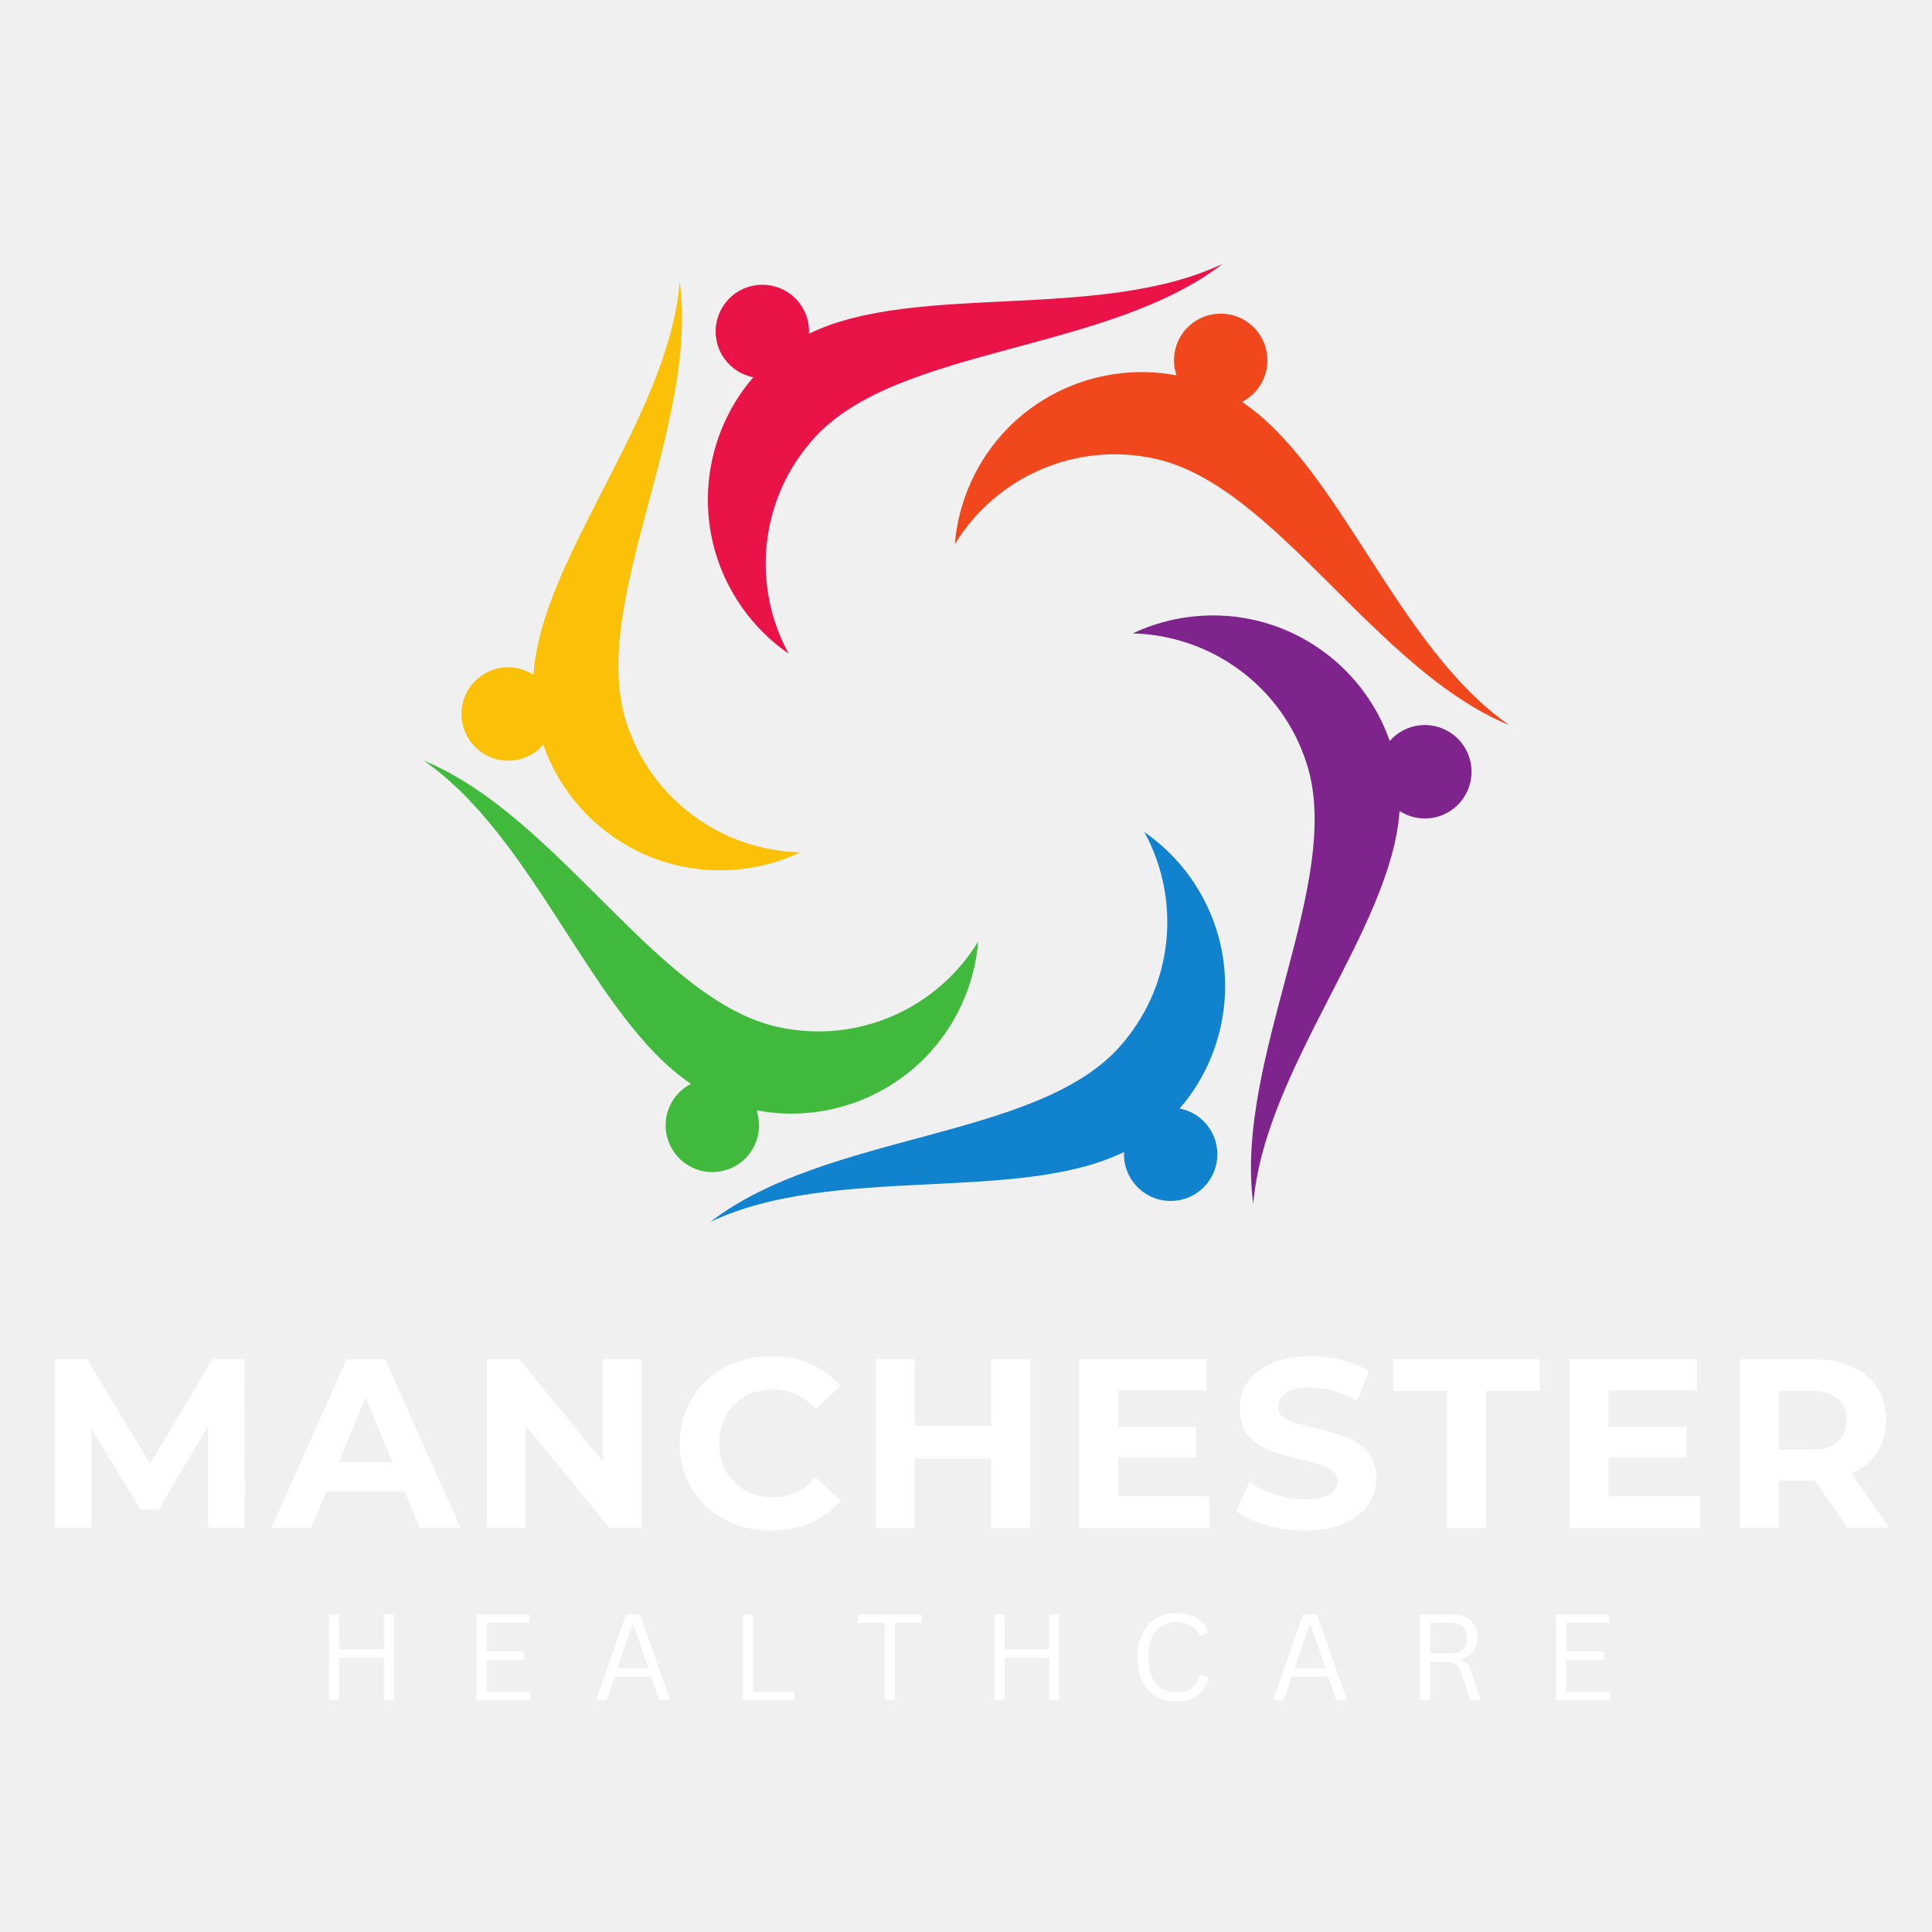
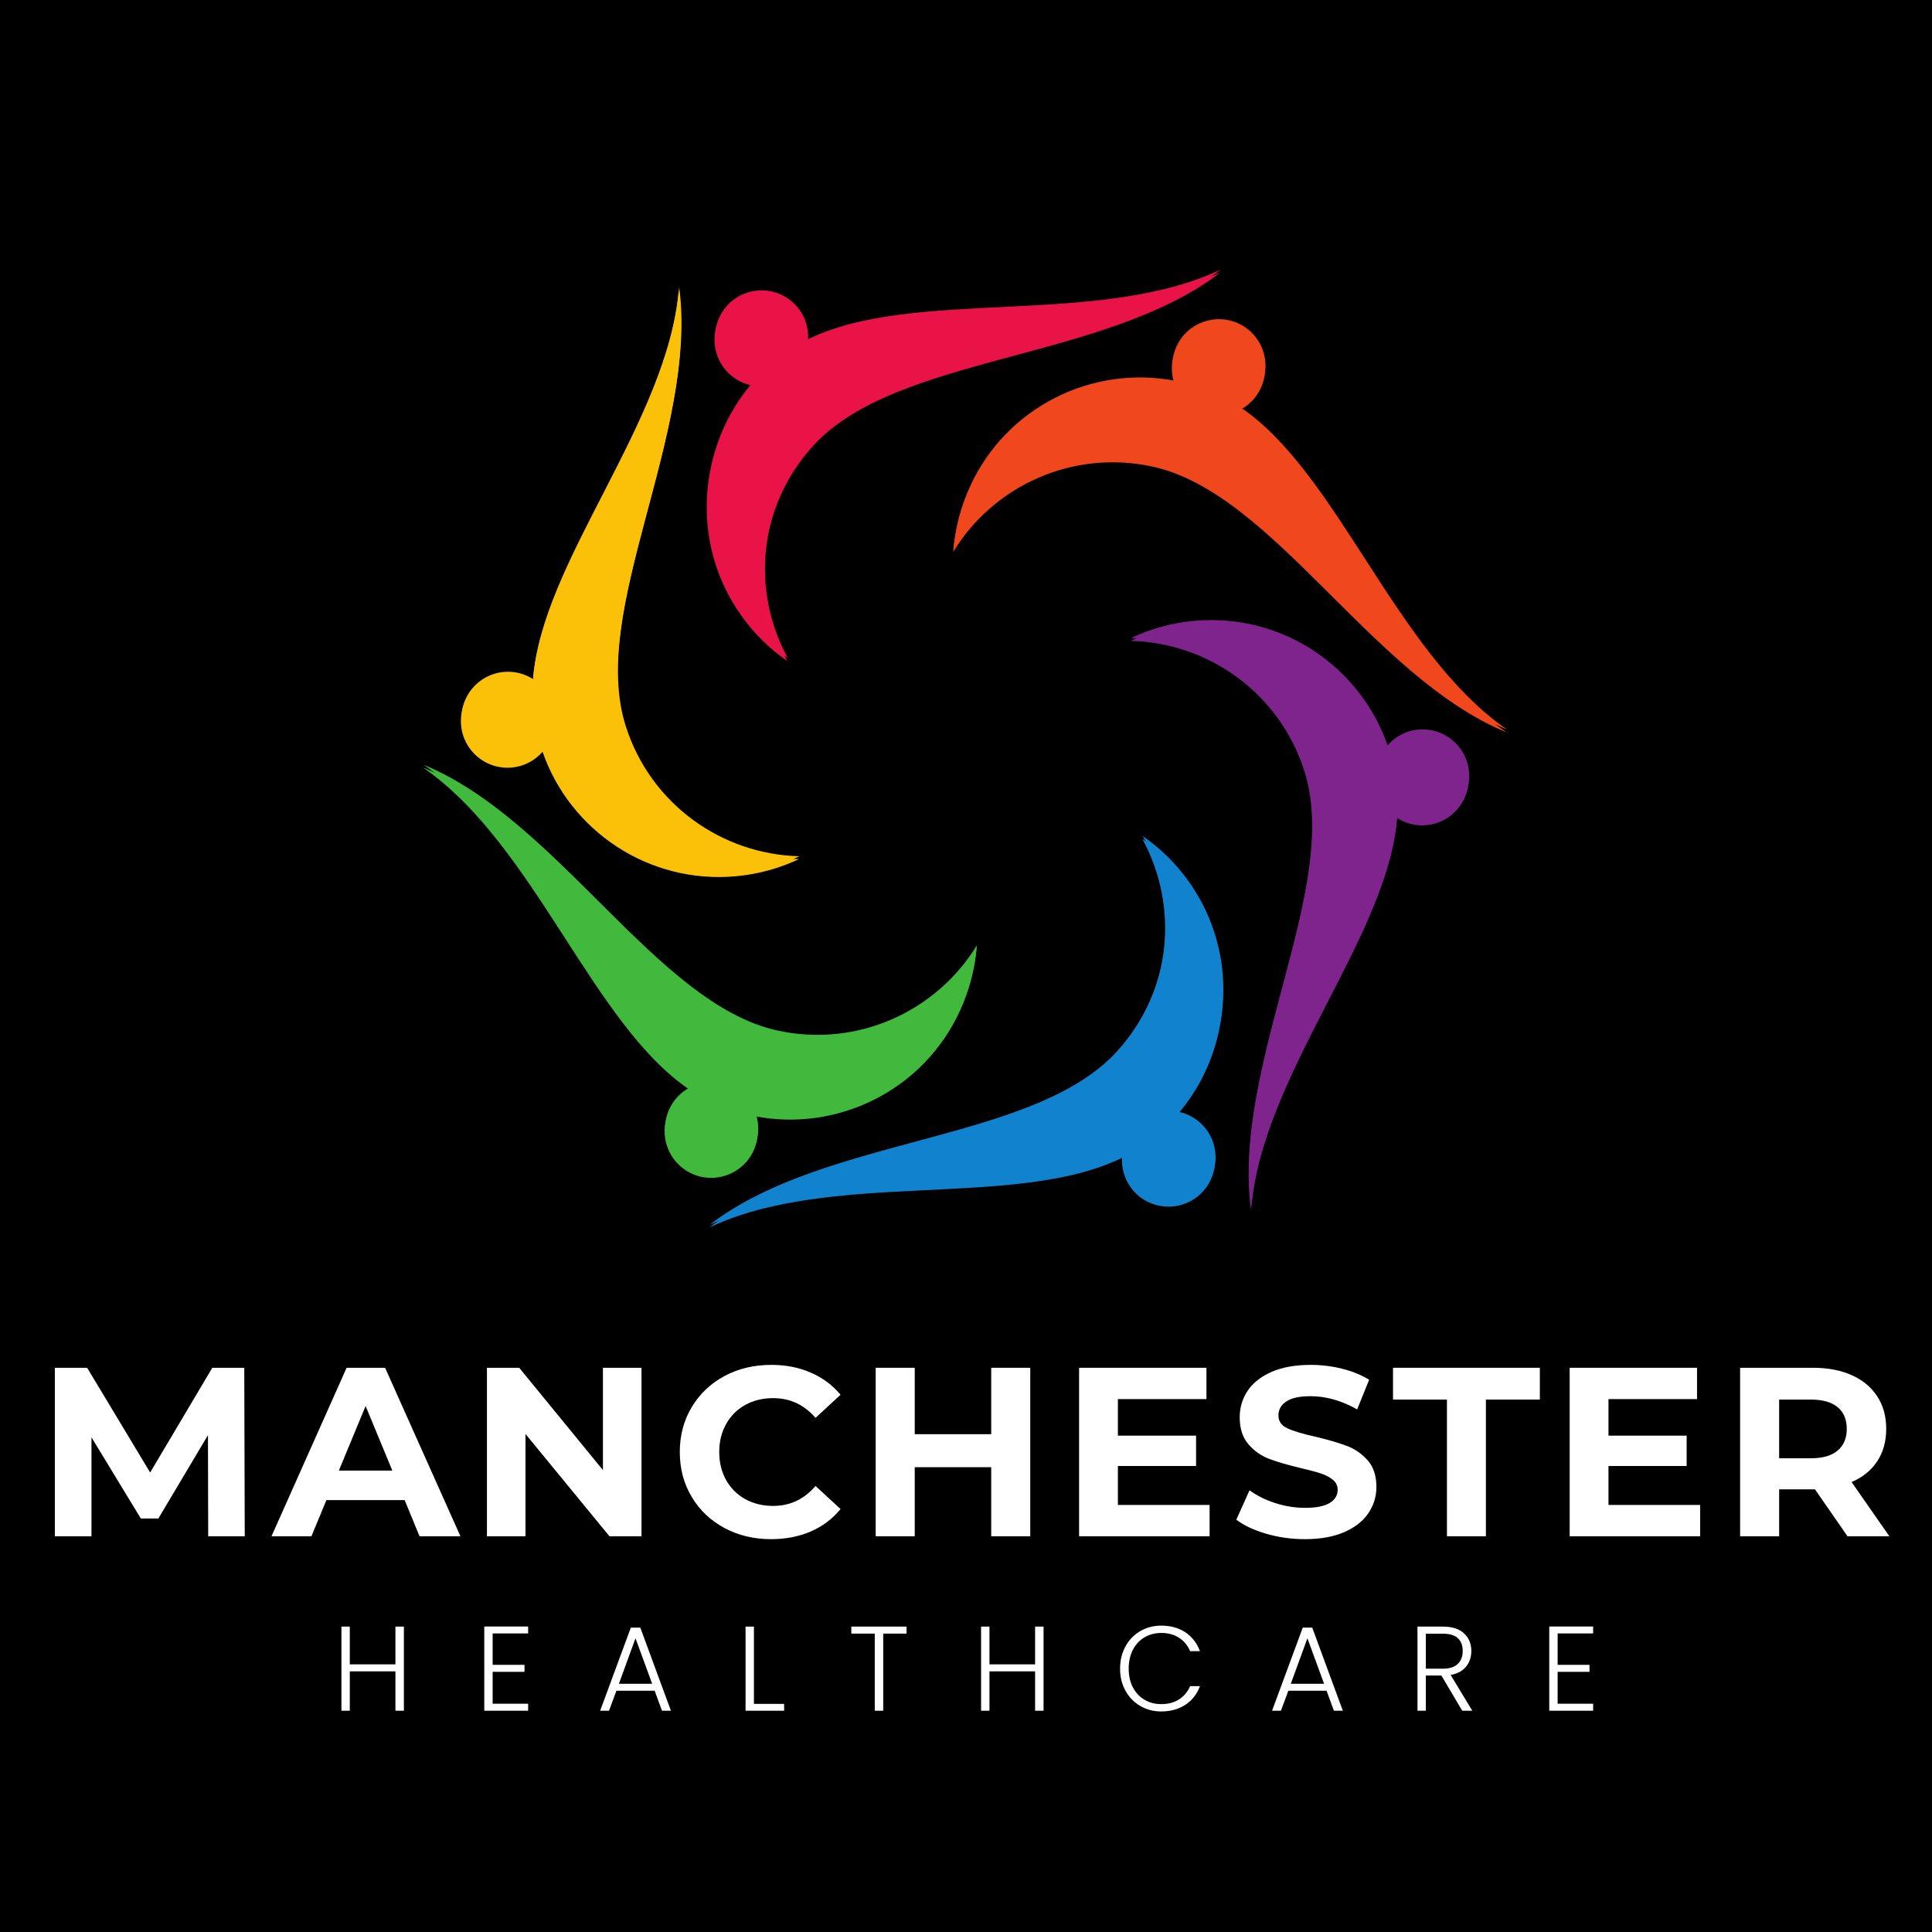
<svg xmlns="http://www.w3.org/2000/svg" width="500" zoomAndPan="magnify" viewBox="0 0 375 375" height="500" preserveAspectRatio="xMidYMid meet" version="1.0">
  <defs>
    <g />
-     <clipPath id="d96ebac134">
-       <path d="M 137 161 L 238 161 L 238 237.188 L 137 237.188 Z M 137 161 " clip-rule="nonzero" />
-     </clipPath>
-     <clipPath id="f278f34a88">
-       <path d="M 82.223 147 L 190 147 L 190 228 L 82.223 228 Z M 82.223 147 " clip-rule="nonzero" />
-     </clipPath>
-     <clipPath id="a3c5c12fc7">
-       <path d="M 137 51.188 L 238 51.188 L 238 127 L 137 127 Z M 137 51.188 " clip-rule="nonzero" />
-     </clipPath>
-     <clipPath id="b19d189032">
-       <path d="M 185 60 L 292.973 60 L 292.973 141 L 185 141 Z M 185 60 " clip-rule="nonzero" />
+     <clipPath id="a805fe32e5">
+       <path d="M 137 162 L 238 162 L 238 238.285 L 137 238.285 Z M 137 162 " clip-rule="nonzero" />
+     </clipPath>
+     <clipPath id="c7fe9d5e21">
+       <path d="M 82.129 148 L 190 148 L 190 229 L 82.129 229 Z M 82.129 148 " clip-rule="nonzero" />
+     </clipPath>
+     <clipPath id="c8f4056b04">
+       <path d="M 137 52.859 L 237 52.859 L 237 129 L 137 129 Z M 137 52.859 " clip-rule="nonzero" />
+     </clipPath>
+     <clipPath id="aeadd97a86">
+       <path d="M 185 62 L 292.41 62 L 292.41 143 L 185 143 Z M 185 62 " clip-rule="nonzero" />
+     </clipPath>
+     <clipPath id="c0ddc89643">
+       <path d="M 137 162 L 238 162 L 238 237.73 L 137 237.73 Z M 137 162 " clip-rule="nonzero" />
+     </clipPath>
+     <clipPath id="04e86de314">
+       <path d="M 82.223 148 L 190 148 L 190 229 L 82.223 229 Z M 82.223 148 " clip-rule="nonzero" />
+     </clipPath>
+     <clipPath id="2145e8c4d4">
+       <path d="M 137 52.301 L 237 52.301 L 237 128 L 137 128 Z M 137 52.301 " clip-rule="nonzero" />
+     </clipPath>
+     <clipPath id="1b1d268685">
+       <path d="M 185 61 L 292.504 61 L 292.504 142 L 185 142 Z M 185 61 " clip-rule="nonzero" />
    </clipPath>
  </defs>
-   <path fill="#7f248d" d="M 232.094 119.605 C 227.723 120.008 223.605 121.168 219.855 122.945 C 234.961 123.297 248.848 133.105 253.66 148.316 C 260.898 171.191 239.504 205.629 243.258 233.73 C 245.398 207.387 270.086 180.32 271.652 157.41 C 273.301 158.473 275.289 159.016 277.391 158.824 C 282.379 158.363 286.047 153.949 285.586 148.965 C 285.125 143.977 280.715 140.309 275.727 140.766 C 273.316 140.988 271.223 142.141 269.746 143.828 C 264.383 128.422 249.07 118.043 232.094 119.605 " fill-opacity="1" fill-rule="nonzero" />
-   <g clip-path="url(#d96ebac134)">
-     <path fill="#1082ce" d="M 231.133 170.434 C 228.598 166.848 225.535 163.863 222.121 161.504 C 229.371 174.758 227.82 191.695 217.055 203.465 C 200.863 221.176 160.344 219.859 137.887 237.164 C 161.77 225.848 197.555 233.695 218.176 223.598 C 218.078 225.555 218.602 227.551 219.82 229.273 C 222.711 233.359 228.367 234.332 232.457 231.441 C 236.547 228.551 237.516 222.891 234.625 218.805 C 233.227 216.828 231.184 215.59 228.98 215.152 C 239.645 202.805 240.973 184.355 231.133 170.434 " fill-opacity="1" fill-rule="nonzero" />
-   </g>
-   <g clip-path="url(#f278f34a88)">
-     <path fill="#40b93c" d="M 186.637 195.016 C 188.477 191.027 189.531 186.883 189.867 182.746 C 182.012 195.652 166.57 202.777 150.992 199.34 C 127.562 194.172 108.441 158.418 82.227 147.621 C 103.969 162.648 115.066 197.562 134.117 210.375 C 132.379 211.27 130.91 212.723 130.027 214.637 C 127.934 219.184 129.922 224.57 134.469 226.664 C 139.016 228.762 144.402 226.773 146.496 222.223 C 147.508 220.027 147.559 217.637 146.836 215.512 C 162.859 218.574 179.504 210.496 186.637 195.016 " fill-opacity="1" fill-rule="nonzero" />
-   </g>
-   <path fill="#fbc108" d="M 143.105 168.77 C 147.473 168.367 151.594 167.207 155.34 165.43 C 140.238 165.078 126.348 155.27 121.535 140.059 C 114.297 117.184 135.695 82.746 131.941 54.645 C 129.797 80.988 105.109 108.055 103.543 130.965 C 101.898 129.902 99.906 129.359 97.809 129.551 C 92.82 130.012 89.148 134.422 89.613 139.41 C 90.07 144.398 94.484 148.066 99.469 147.609 C 101.879 147.387 103.977 146.234 105.453 144.547 C 110.812 159.953 126.129 170.332 143.105 168.77 " fill-opacity="1" fill-rule="nonzero" />
-   <g clip-path="url(#a3c5c12fc7)">
-     <path fill="#e91348" d="M 144.062 117.941 C 146.598 121.527 149.66 124.512 153.074 126.871 C 145.824 113.613 147.375 96.68 158.141 84.91 C 174.332 67.199 214.852 68.516 237.309 51.211 C 213.426 62.527 177.645 54.68 157.02 64.777 C 157.117 62.82 156.594 60.824 155.379 59.102 C 152.488 55.012 146.832 54.043 142.742 56.934 C 138.652 59.824 137.68 65.484 140.574 69.57 C 141.969 71.547 144.016 72.785 146.215 73.223 C 135.555 85.566 134.223 104.02 144.062 117.941 " fill-opacity="1" fill-rule="nonzero" />
-   </g>
-   <g clip-path="url(#b19d189032)">
-     <path fill="#f1471d" d="M 188.559 93.359 C 186.723 97.348 185.668 101.492 185.332 105.629 C 193.188 92.723 208.625 85.598 224.203 89.035 C 247.633 94.203 266.758 129.957 292.969 140.754 C 271.227 125.727 260.133 90.812 241.078 78 C 242.82 77.105 244.289 75.652 245.168 73.738 C 247.266 69.191 245.277 63.805 240.73 61.711 C 236.184 59.613 230.797 61.602 228.699 66.152 C 227.688 68.348 227.637 70.738 228.363 72.863 C 212.336 69.801 195.691 77.875 188.559 93.359 " fill-opacity="1" fill-rule="nonzero" />
-   </g>
-   <g fill="#ffffff" fill-opacity="1">
-     <g transform="translate(6.768702, 296.515)">
+   <rect x="-37.5" width="450" fill="#ffffff" y="-37.5" height="450" fill-opacity="1" />
+   <rect x="-37.5" width="450" fill="#000000" y="-37.5" height="450" fill-opacity="1" />
+   <g fill="#ffffff" fill-opacity="1">
+     <g transform="translate(64.39382, 332.0496)">
+       <g>
+         <path d="M 14 -16.328 L 14 0 L 12.359 0 L 12.359 -7.641 L 3.5 -7.641 L 3.5 0 L 1.875 0 L 1.875 -16.328 L 3.5 -16.328 L 3.5 -9 L 12.359 -9 L 12.359 -16.328 Z M 14 -16.328 " />
+       </g>
+     </g>
+   </g>
+   <g fill="#ffffff" fill-opacity="1">
+     <g transform="translate(92.12185, 332.0496)">
+       <g>
+         <path d="M 3.5 -15 L 3.5 -8.906 L 9.688 -8.906 L 9.688 -7.547 L 3.5 -7.547 L 3.5 -1.359 L 10.391 -1.359 L 10.391 0 L 1.875 0 L 1.875 -16.344 L 10.391 -16.344 L 10.391 -15 Z M 3.5 -15 " />
+       </g>
+     </g>
+   </g>
+   <g fill="#ffffff" fill-opacity="1">
+     <g transform="translate(115.7393, 332.0496)">
+       <g>
+         <path d="M 11.328 -3.875 L 3.906 -3.875 L 2.469 0 L 0.75 0 L 6.703 -16.125 L 8.547 -16.125 L 14.484 0 L 12.75 0 Z M 10.844 -5.234 L 7.609 -14.062 L 4.391 -5.234 Z M 10.844 -5.234 " />
+       </g>
+     </g>
+   </g>
+   <g fill="#ffffff" fill-opacity="1">
+     <g transform="translate(142.8368, 332.0496)">
+       <g>
+         <path d="M 3.5 -1.328 L 9.359 -1.328 L 9.359 0 L 1.875 0 L 1.875 -16.328 L 3.5 -16.328 Z M 3.5 -1.328 " />
+       </g>
+     </g>
+   </g>
+   <g fill="#ffffff" fill-opacity="1">
+     <g transform="translate(164.5391, 332.0496)">
+       <g>
+         <path d="M 11.422 -16.328 L 11.422 -14.969 L 6.891 -14.969 L 6.891 0 L 5.25 0 L 5.25 -14.969 L 0.703 -14.969 L 0.703 -16.328 Z M 11.422 -16.328 " />
+       </g>
+     </g>
+   </g>
+   <g fill="#ffffff" fill-opacity="1">
+     <g transform="translate(188.5537, 332.0496)">
+       <g>
+         <path d="M 14 -16.328 L 14 0 L 12.359 0 L 12.359 -7.641 L 3.5 -7.641 L 3.5 0 L 1.875 0 L 1.875 -16.328 L 3.5 -16.328 L 3.5 -9 L 12.359 -9 L 12.359 -16.328 Z M 14 -16.328 " />
+       </g>
+     </g>
+   </g>
+   <g fill="#ffffff" fill-opacity="1">
+     <g transform="translate(216.2817, 332.0496)">
+       <g>
+         <path d="M 1.125 -8.172 C 1.125 -9.773 1.473 -11.211 2.172 -12.484 C 2.867 -13.754 3.828 -14.742 5.047 -15.453 C 6.266 -16.16 7.617 -16.516 9.109 -16.516 C 10.93 -16.516 12.492 -16.082 13.797 -15.219 C 15.098 -14.352 16.039 -13.133 16.625 -11.562 L 14.719 -11.562 C 14.25 -12.664 13.535 -13.531 12.578 -14.156 C 11.617 -14.781 10.461 -15.094 9.109 -15.094 C 7.91 -15.094 6.832 -14.812 5.875 -14.25 C 4.914 -13.688 4.16 -12.879 3.609 -11.828 C 3.066 -10.773 2.797 -9.555 2.797 -8.172 C 2.797 -6.785 3.066 -5.57 3.609 -4.531 C 4.16 -3.488 4.914 -2.688 5.875 -2.125 C 6.832 -1.562 7.91 -1.281 9.109 -1.281 C 10.461 -1.281 11.617 -1.586 12.578 -2.203 C 13.535 -2.816 14.25 -3.672 14.719 -4.766 L 16.625 -4.766 C 16.039 -3.203 15.094 -1.992 13.781 -1.141 C 12.469 -0.285 10.91 0.141 9.109 0.141 C 7.617 0.141 6.266 -0.211 5.047 -0.922 C 3.828 -1.629 2.867 -2.613 2.172 -3.875 C 1.473 -5.133 1.125 -6.566 1.125 -8.172 Z M 1.125 -8.172 " />
+       </g>
+     </g>
+   </g>
+   <g fill="#ffffff" fill-opacity="1">
+     <g transform="translate(246.1584, 332.0496)">
+       <g>
+         <path d="M 11.328 -3.875 L 3.906 -3.875 L 2.469 0 L 0.75 0 L 6.703 -16.125 L 8.547 -16.125 L 14.484 0 L 12.75 0 Z M 10.844 -5.234 L 7.609 -14.062 L 4.391 -5.234 Z M 10.844 -5.234 " />
+       </g>
+     </g>
+   </g>
+   <g fill="#ffffff" fill-opacity="1">
+     <g transform="translate(273.2559, 332.0496)">
+       <g>
+         <path d="M 10.562 0 L 6.516 -6.828 L 3.5 -6.828 L 3.5 0 L 1.875 0 L 1.875 -16.328 L 6.781 -16.328 C 8.594 -16.328 9.969 -15.891 10.906 -15.016 C 11.852 -14.148 12.328 -13.008 12.328 -11.594 C 12.328 -10.406 11.988 -9.395 11.312 -8.562 C 10.633 -7.727 9.633 -7.188 8.312 -6.938 L 12.516 0 Z M 3.5 -8.156 L 6.797 -8.156 C 8.078 -8.156 9.039 -8.461 9.688 -9.078 C 10.332 -9.703 10.656 -10.539 10.656 -11.594 C 10.656 -12.664 10.344 -13.492 9.719 -14.078 C 9.094 -14.66 8.113 -14.953 6.781 -14.953 L 3.5 -14.953 Z M 3.5 -8.156 " />
+       </g>
+     </g>
+   </g>
+   <g fill="#ffffff" fill-opacity="1">
+     <g transform="translate(298.8352, 332.0496)">
+       <g>
+         <path d="M 3.5 -15 L 3.5 -8.906 L 9.688 -8.906 L 9.688 -7.547 L 3.5 -7.547 L 3.5 -1.359 L 10.391 -1.359 L 10.391 0 L 1.875 0 L 1.875 -16.344 L 10.391 -16.344 L 10.391 -15 Z M 3.5 -15 " />
+       </g>
+     </g>
+   </g>
+   <path fill="#7f248d" d="M 231.664 121.066 C 227.305 121.469 223.195 122.625 219.457 124.395 C 234.527 124.746 248.383 134.523 253.184 149.688 C 260.406 172.492 239.059 206.824 242.805 234.836 C 244.941 208.578 269.574 181.594 271.137 158.754 C 272.781 159.812 274.766 160.355 276.863 160.164 C 281.836 159.707 285.5 155.305 285.039 150.332 C 284.582 145.363 280.176 141.703 275.203 142.164 C 272.797 142.383 270.707 143.531 269.234 145.215 C 263.883 129.855 248.602 119.508 231.664 121.066 " fill-opacity="1" fill-rule="nonzero" />
+   <g clip-path="url(#a805fe32e5)">
+     <path fill="#1082ce" d="M 230.707 171.738 C 228.18 168.164 225.121 165.188 221.719 162.836 C 228.949 176.051 227.402 192.934 216.66 204.668 C 200.508 222.32 160.078 221.012 137.668 238.262 C 161.5 226.98 197.203 234.805 217.777 224.738 C 217.684 226.688 218.203 228.68 219.418 230.395 C 222.305 234.473 227.949 235.438 232.027 232.555 C 236.109 229.676 237.078 224.035 234.191 219.961 C 232.797 217.988 230.758 216.754 228.562 216.32 C 239.199 204.008 240.527 185.613 230.707 171.738 " fill-opacity="1" fill-rule="nonzero" />
+   </g>
+   <g clip-path="url(#c7fe9d5e21)">
+     <path fill="#40b93c" d="M 186.312 196.242 C 188.145 192.27 189.199 188.133 189.531 184.012 C 181.695 196.879 166.289 203.98 150.746 200.555 C 127.367 195.402 108.289 159.762 82.133 148.996 C 103.828 163.977 114.898 198.781 133.91 211.555 C 132.172 212.445 130.707 213.895 129.828 215.805 C 127.738 220.336 129.723 225.707 134.258 227.793 C 138.793 229.883 144.168 227.902 146.258 223.367 C 147.27 221.176 147.32 218.793 146.598 216.676 C 162.586 219.73 179.195 211.676 186.312 196.242 " fill-opacity="1" fill-rule="nonzero" />
+   </g>
+   <path fill="#fbc108" d="M 142.875 170.078 C 147.234 169.676 151.344 168.52 155.086 166.75 C 140.016 166.398 126.156 156.621 121.355 141.457 C 114.133 118.652 135.48 84.32 131.738 56.305 C 129.598 82.566 104.965 109.551 103.402 132.391 C 101.762 131.332 99.773 130.789 97.68 130.98 C 92.703 131.438 89.043 135.84 89.5 140.812 C 89.961 145.781 94.363 149.441 99.336 148.98 C 101.742 148.762 103.832 147.613 105.309 145.93 C 110.656 161.289 125.938 171.637 142.875 170.078 " fill-opacity="1" fill-rule="nonzero" />
+   <g clip-path="url(#c8f4056b04)">
+     <path fill="#e91348" d="M 143.832 119.406 C 146.359 122.98 149.418 125.957 152.824 128.309 C 145.59 115.094 147.137 98.211 157.879 86.477 C 174.035 68.824 214.465 70.133 236.871 52.883 C 213.043 64.164 177.34 56.34 156.762 66.406 C 156.859 64.457 156.332 62.465 155.121 60.75 C 152.238 56.672 146.594 55.707 142.512 58.59 C 138.434 61.469 137.465 67.109 140.348 71.184 C 141.742 73.156 143.785 74.391 145.98 74.824 C 135.34 87.133 134.012 105.531 143.832 119.406 " fill-opacity="1" fill-rule="nonzero" />
+   </g>
+   <g clip-path="url(#aeadd97a86)">
+     <path fill="#f1471d" d="M 188.227 94.902 C 186.395 98.875 185.344 103.012 185.008 107.133 C 192.848 94.266 208.25 87.164 223.793 90.59 C 247.172 95.742 266.25 131.383 292.406 142.148 C 270.711 127.168 259.641 92.359 240.633 79.59 C 242.367 78.699 243.832 77.25 244.711 75.34 C 246.805 70.809 244.82 65.438 240.281 63.348 C 235.746 61.262 230.371 63.242 228.281 67.777 C 227.273 69.969 227.223 72.352 227.941 74.469 C 211.953 71.414 195.348 79.465 188.227 94.902 " fill-opacity="1" fill-rule="nonzero" />
+   </g>
+   <g fill="#000000" fill-opacity="1">
+     <g transform="translate(7.04524, 296.9816)">
+       <g>
+         <path d="M 33.484 0 L 33.438 -19.531 L 23.859 -3.438 L 20.453 -3.438 L 10.922 -19.109 L 10.922 0 L 3.859 0 L 3.859 -32.547 L 10.094 -32.547 L 22.281 -12.328 L 34.266 -32.547 L 40.453 -32.547 L 40.547 0 Z M 33.484 0 " />
+       </g>
+     </g>
+   </g>
+   <g fill="#000000" fill-opacity="1">
+     <g transform="translate(53.16439, 296.9816)">
+       <g>
+         <path d="M 25.297 -6.969 L 10.188 -6.969 L 7.297 0 L -0.422 0 L 14.094 -32.547 L 21.531 -32.547 L 36.078 0 L 28.172 0 Z M 22.922 -12.688 L 17.766 -25.156 L 12.594 -12.688 Z M 22.922 -12.688 " />
+       </g>
+     </g>
+   </g>
+   <g fill="#000000" fill-opacity="1">
+     <g transform="translate(90.49681, 296.9816)">
+       <g>
+         <path d="M 33.719 -32.547 L 33.719 0 L 27.531 0 L 11.297 -19.766 L 11.297 0 L 3.859 0 L 3.859 -32.547 L 10.094 -32.547 L 26.266 -12.781 L 26.266 -32.547 Z M 33.719 -32.547 " />
+       </g>
+     </g>
+   </g>
+   <g fill="#000000" fill-opacity="1">
+     <g transform="translate(129.7819, 296.9816)">
+       <g>
+         <path d="M 19.438 0.562 C 16.125 0.562 13.125 -0.156 10.438 -1.594 C 7.758 -3.039 5.648 -5.039 4.109 -7.594 C 2.578 -10.156 1.812 -13.051 1.812 -16.281 C 1.812 -19.5 2.578 -22.383 4.109 -24.938 C 5.648 -27.5 7.758 -29.5 10.438 -30.938 C 13.125 -32.383 16.141 -33.109 19.484 -33.109 C 22.305 -33.109 24.852 -32.609 27.125 -31.609 C 29.406 -30.617 31.32 -29.195 32.875 -27.344 L 28.047 -22.875 C 25.836 -25.414 23.109 -26.688 19.859 -26.688 C 17.836 -26.688 16.035 -26.242 14.453 -25.359 C 12.879 -24.484 11.648 -23.254 10.766 -21.672 C 9.879 -20.086 9.438 -18.289 9.438 -16.281 C 9.438 -14.258 9.879 -12.457 10.766 -10.875 C 11.648 -9.301 12.879 -8.07 14.453 -7.188 C 16.035 -6.301 17.836 -5.859 19.859 -5.859 C 23.109 -5.859 25.836 -7.145 28.047 -9.719 L 32.875 -5.25 C 31.32 -3.363 29.398 -1.922 27.109 -0.922 C 24.816 0.066 22.258 0.562 19.438 0.562 Z M 19.438 0.562 " />
+       </g>
+     </g>
+   </g>
+   <g fill="#000000" fill-opacity="1">
+     <g transform="translate(165.5801, 296.9816)">
+       <g>
+         <path d="M 33.719 -32.547 L 33.719 0 L 26.172 0 L 26.172 -13.344 L 11.391 -13.344 L 11.391 0 L 3.859 0 L 3.859 -32.547 L 11.391 -32.547 L 11.391 -19.719 L 26.172 -19.719 L 26.172 -32.547 Z M 33.719 -32.547 " />
+       </g>
+     </g>
+   </g>
+   <g fill="#000000" fill-opacity="1">
+     <g transform="translate(204.8651, 296.9816)">
+       <g>
+         <path d="M 29.062 -6.047 L 29.062 0 L 3.859 0 L 3.859 -32.547 L 28.453 -32.547 L 28.453 -26.5 L 11.344 -26.5 L 11.344 -19.438 L 26.453 -19.438 L 26.453 -13.578 L 11.344 -13.578 L 11.344 -6.047 Z M 29.062 -6.047 " />
+       </g>
+     </g>
+   </g>
+   <g fill="#000000" fill-opacity="1">
+     <g transform="translate(237.7809, 296.9816)">
+       <g>
+         <path d="M 14.547 0.562 C 11.973 0.562 9.484 0.211 7.078 -0.484 C 4.68 -1.18 2.754 -2.086 1.297 -3.203 L 3.859 -8.875 C 5.254 -7.852 6.91 -7.031 8.828 -6.406 C 10.754 -5.789 12.676 -5.484 14.594 -5.484 C 16.738 -5.484 18.32 -5.801 19.344 -6.438 C 20.363 -7.07 20.875 -7.914 20.875 -8.969 C 20.875 -9.75 20.57 -10.395 19.969 -10.906 C 19.363 -11.414 18.586 -11.82 17.641 -12.125 C 16.703 -12.438 15.426 -12.781 13.812 -13.156 C 11.332 -13.75 9.301 -14.336 7.719 -14.922 C 6.133 -15.516 4.773 -16.461 3.641 -17.766 C 2.516 -19.066 1.953 -20.801 1.953 -22.969 C 1.953 -24.863 2.461 -26.578 3.484 -28.109 C 4.504 -29.641 6.047 -30.852 8.109 -31.75 C 10.172 -32.656 12.691 -33.109 15.672 -33.109 C 17.742 -33.109 19.77 -32.859 21.75 -32.359 C 23.738 -31.867 25.477 -31.156 26.969 -30.219 L 24.641 -24.5 C 21.641 -26.207 18.633 -27.062 15.625 -27.062 C 13.52 -27.062 11.961 -26.719 10.953 -26.031 C 9.941 -25.352 9.438 -24.457 9.438 -23.344 C 9.438 -22.227 10.016 -21.398 11.172 -20.859 C 12.336 -20.316 14.113 -19.781 16.5 -19.25 C 18.988 -18.664 21.02 -18.078 22.594 -17.484 C 24.176 -16.891 25.531 -15.957 26.656 -14.688 C 27.789 -13.414 28.359 -11.695 28.359 -9.531 C 28.359 -7.676 27.836 -5.977 26.797 -4.438 C 25.766 -2.906 24.207 -1.688 22.125 -0.781 C 20.051 0.113 17.523 0.562 14.547 0.562 Z M 14.547 0.562 " />
+       </g>
+     </g>
+   </g>
+   <g fill="#000000" fill-opacity="1">
+     <g transform="translate(269.1626, 296.9816)">
+       <g>
+         <path d="M 10.609 -26.406 L 0.188 -26.406 L 0.188 -32.547 L 28.547 -32.547 L 28.547 -26.406 L 18.141 -26.406 L 18.141 0 L 10.609 0 Z M 10.609 -26.406 " />
+       </g>
+     </g>
+   </g>
+   <g fill="#000000" fill-opacity="1">
+     <g transform="translate(299.6144, 296.9816)">
+       <g>
+         <path d="M 29.062 -6.047 L 29.062 0 L 3.859 0 L 3.859 -32.547 L 28.453 -32.547 L 28.453 -26.5 L 11.344 -26.5 L 11.344 -19.438 L 26.453 -19.438 L 26.453 -13.578 L 11.344 -13.578 L 11.344 -6.047 Z M 29.062 -6.047 " />
+       </g>
+     </g>
+   </g>
+   <g fill="#000000" fill-opacity="1">
+     <g transform="translate(332.5302, 296.9816)">
+       <g>
+         <path d="M 24.594 0 L 18.328 -9.062 L 11.391 -9.062 L 11.391 0 L 3.859 0 L 3.859 -32.547 L 17.953 -32.547 C 20.836 -32.547 23.336 -32.066 25.453 -31.109 C 27.578 -30.148 29.211 -28.785 30.359 -27.016 C 31.504 -25.242 32.078 -23.148 32.078 -20.734 C 32.078 -18.316 31.492 -16.234 30.328 -14.484 C 29.172 -12.734 27.523 -11.395 25.391 -10.469 L 32.688 0 Z M 24.453 -20.734 C 24.453 -22.566 23.863 -23.969 22.688 -24.938 C 21.508 -25.914 19.789 -26.406 17.531 -26.406 L 11.391 -26.406 L 11.391 -15.062 L 17.531 -15.062 C 19.789 -15.062 21.508 -15.555 22.688 -16.547 C 23.863 -17.547 24.453 -18.941 24.453 -20.734 Z M 24.453 -20.734 " />
+       </g>
+     </g>
+   </g>
+   <path fill="#7f248d" d="M 231.758 120.508 C 227.398 120.91 223.289 122.066 219.551 123.836 C 234.621 124.188 248.477 133.969 253.277 149.133 C 260.5 171.941 239.152 206.277 242.898 234.297 C 245.035 208.031 269.668 181.043 271.23 158.203 C 272.875 159.262 274.859 159.805 276.957 159.609 C 281.93 159.152 285.594 154.754 285.133 149.777 C 284.676 144.809 280.27 141.148 275.297 141.605 C 272.891 141.828 270.801 142.977 269.328 144.66 C 263.977 129.297 248.695 118.949 231.758 120.508 " fill-opacity="1" fill-rule="nonzero" />
+   <g clip-path="url(#c0ddc89643)">
+     <path fill="#1082ce" d="M 230.801 171.188 C 228.273 167.613 225.215 164.633 221.812 162.281 C 229.043 175.5 227.496 192.383 216.754 204.121 C 200.598 221.777 160.172 220.469 137.762 237.719 C 161.594 226.438 197.297 234.262 217.871 224.195 C 217.777 226.145 218.297 228.137 219.512 229.852 C 222.395 233.93 228.043 234.898 232.121 232.012 C 236.199 229.133 237.172 223.492 234.285 219.414 C 232.891 217.445 230.852 216.207 228.652 215.773 C 239.293 203.465 240.621 185.066 230.801 171.188 " fill-opacity="1" fill-rule="nonzero" />
+   </g>
+   <g clip-path="url(#04e86de314)">
+     <path fill="#40b93c" d="M 186.406 195.695 C 188.238 191.719 189.293 187.586 189.625 183.461 C 181.789 196.328 166.383 203.434 150.84 200.008 C 127.461 194.852 108.383 159.207 82.227 148.441 C 103.922 163.426 114.992 198.234 134.004 211.012 C 132.266 211.902 130.801 213.352 129.922 215.258 C 127.832 219.793 129.812 225.16 134.352 227.25 C 138.887 229.34 144.262 227.359 146.352 222.824 C 147.363 220.633 147.414 218.25 146.691 216.129 C 162.68 219.184 179.289 211.133 186.406 195.695 " fill-opacity="1" fill-rule="nonzero" />
+   </g>
+   <path fill="#fbc108" d="M 142.969 169.527 C 147.328 169.125 151.438 167.969 155.18 166.195 C 140.109 165.848 126.25 156.066 121.449 140.902 C 114.227 118.094 135.574 83.758 131.832 55.738 C 129.691 82.004 105.059 108.988 103.496 131.832 C 101.855 130.773 99.867 130.23 97.773 130.426 C 92.797 130.883 89.137 135.281 89.594 140.254 C 90.055 145.227 94.457 148.887 99.43 148.426 C 101.836 148.207 103.926 147.059 105.402 145.375 C 110.75 160.738 126.031 171.086 142.969 169.527 " fill-opacity="1" fill-rule="nonzero" />
+   <g clip-path="url(#2145e8c4d4)">
+     <path fill="#e91348" d="M 143.926 118.848 C 146.453 122.422 149.512 125.398 152.918 127.75 C 145.684 114.535 147.23 97.652 157.973 85.914 C 174.129 68.258 214.559 69.566 236.965 52.316 C 213.137 63.598 177.434 55.773 156.855 65.84 C 156.949 63.891 156.426 61.898 155.215 60.184 C 152.332 56.105 146.688 55.137 142.605 58.02 C 138.527 60.902 137.559 66.543 140.441 70.621 C 141.836 72.59 143.879 73.824 146.074 74.262 C 135.434 86.57 134.105 104.969 143.926 118.848 " fill-opacity="1" fill-rule="nonzero" />
+   </g>
+   <g clip-path="url(#1b1d268685)">
+     <path fill="#f1471d" d="M 188.32 94.34 C 186.488 98.312 185.438 102.449 185.102 106.574 C 192.941 93.703 208.344 86.602 223.887 90.027 C 247.266 95.184 266.344 130.828 292.5 141.594 C 270.805 126.609 259.734 91.797 240.723 79.023 C 242.461 78.133 243.926 76.684 244.805 74.777 C 246.898 70.242 244.914 64.871 240.375 62.781 C 235.84 60.695 230.465 62.676 228.375 67.211 C 227.367 69.402 227.312 71.785 228.035 73.902 C 212.047 70.852 195.441 78.902 188.32 94.34 " fill-opacity="1" fill-rule="nonzero" />
+   </g>
+   <g fill="#ffffff" fill-opacity="1">
+     <g transform="translate(6.770784, 298.1885)">
      <g>
        <path d="M 33.641 0 L 33.594 -19.625 L 23.969 -3.453 L 20.562 -3.453 L 10.984 -19.203 L 10.984 0 L 3.875 0 L 3.875 -32.703 L 10.141 -32.703 L 22.375 -12.375 L 34.438 -32.703 L 40.641 -32.703 L 40.734 0 Z M 33.641 0 " />
      </g>
    </g>
  </g>
  <g fill="#ffffff" fill-opacity="1">
-     <g transform="translate(53.11522, 296.515)">
+     <g transform="translate(53.11998, 298.1885)">
      <g>
        <path d="M 25.422 -7.016 L 10.234 -7.016 L 7.328 0 L -0.422 0 L 14.156 -32.703 L 21.625 -32.703 L 36.25 0 L 28.312 0 Z M 23.031 -12.75 L 17.844 -25.281 L 12.656 -12.75 Z M 23.031 -12.75 " />
      </g>
    </g>
  </g>
  <g fill="#ffffff" fill-opacity="1">
-     <g transform="translate(90.63169, 296.515)">
+     <g transform="translate(90.63859, 298.1885)">
      <g>
        <path d="M 33.875 -32.703 L 33.875 0 L 27.656 0 L 11.359 -19.859 L 11.359 0 L 3.875 0 L 3.875 -32.703 L 10.141 -32.703 L 26.391 -12.844 L 26.391 -32.703 Z M 33.875 -32.703 " />
      </g>
    </g>
  </g>
  <g fill="#ffffff" fill-opacity="1">
-     <g transform="translate(130.1104, 296.515)">
+     <g transform="translate(130.1195, 298.1885)">
      <g>
        <path d="M 19.531 0.562 C 16.195 0.562 13.18 -0.16 10.484 -1.609 C 7.797 -3.055 5.68 -5.066 4.141 -7.641 C 2.598 -10.211 1.828 -13.117 1.828 -16.359 C 1.828 -19.586 2.598 -22.488 4.141 -25.062 C 5.68 -27.633 7.797 -29.645 10.484 -31.094 C 13.18 -32.539 16.211 -33.266 19.578 -33.266 C 22.41 -33.266 24.969 -32.766 27.25 -31.766 C 29.539 -30.773 31.469 -29.344 33.031 -27.469 L 28.172 -22.984 C 25.961 -25.535 23.223 -26.812 19.953 -26.812 C 17.922 -26.812 16.109 -26.367 14.516 -25.484 C 12.93 -24.598 11.695 -23.359 10.812 -21.766 C 9.926 -20.18 9.484 -18.379 9.484 -16.359 C 9.484 -14.328 9.926 -12.516 10.812 -10.922 C 11.695 -9.336 12.93 -8.102 14.516 -7.219 C 16.109 -6.332 17.922 -5.891 19.953 -5.891 C 23.223 -5.891 25.961 -7.18 28.172 -9.766 L 33.031 -5.281 C 31.469 -3.375 29.535 -1.922 27.234 -0.922 C 24.93 0.066 22.363 0.562 19.531 0.562 Z M 19.531 0.562 " />
      </g>
    </g>
  </g>
  <g fill="#ffffff" fill-opacity="1">
-     <g transform="translate(166.0851, 296.515)">
+     <g transform="translate(166.0963, 298.1885)">
      <g>
        <path d="M 33.875 -32.703 L 33.875 0 L 26.297 0 L 26.297 -13.406 L 11.453 -13.406 L 11.453 0 L 3.875 0 L 3.875 -32.703 L 11.453 -32.703 L 11.453 -19.812 L 26.297 -19.812 L 26.297 -32.703 Z M 33.875 -32.703 " />
      </g>
    </g>
  </g>
  <g fill="#ffffff" fill-opacity="1">
-     <g transform="translate(205.5638, 296.515)">
+     <g transform="translate(205.5773, 298.1885)">
      <g>
        <path d="M 29.203 -6.078 L 29.203 0 L 3.875 0 L 3.875 -32.703 L 28.594 -32.703 L 28.594 -26.625 L 11.406 -26.625 L 11.406 -19.531 L 26.578 -19.531 L 26.578 -13.641 L 11.406 -13.641 L 11.406 -6.078 Z M 29.203 -6.078 " />
      </g>
    </g>
  </g>
  <g fill="#ffffff" fill-opacity="1">
-     <g transform="translate(238.6419, 296.515)">
+     <g transform="translate(238.6572, 298.1885)">
      <g>
        <path d="M 14.625 0.562 C 12.039 0.562 9.539 0.211 7.125 -0.484 C 4.707 -1.191 2.77 -2.102 1.312 -3.219 L 3.875 -8.922 C 5.281 -7.891 6.945 -7.062 8.875 -6.438 C 10.801 -5.82 12.734 -5.516 14.672 -5.516 C 16.816 -5.516 18.406 -5.832 19.438 -6.469 C 20.469 -7.102 20.984 -7.953 20.984 -9.016 C 20.984 -9.797 20.676 -10.441 20.062 -10.953 C 19.457 -11.461 18.68 -11.875 17.734 -12.188 C 16.785 -12.5 15.5 -12.844 13.875 -13.219 C 11.383 -13.812 9.344 -14.406 7.75 -15 C 6.164 -15.594 4.805 -16.539 3.672 -17.844 C 2.535 -19.156 1.969 -20.898 1.969 -23.078 C 1.969 -24.973 2.477 -26.691 3.5 -28.234 C 4.531 -29.773 6.082 -31 8.156 -31.906 C 10.227 -32.812 12.758 -33.266 15.75 -33.266 C 17.832 -33.266 19.867 -33.016 21.859 -32.516 C 23.859 -32.016 25.602 -31.301 27.094 -30.375 L 24.766 -24.625 C 21.742 -26.332 18.723 -27.188 15.703 -27.188 C 13.578 -27.188 12.008 -26.844 11 -26.156 C 9.988 -25.477 9.484 -24.578 9.484 -23.453 C 9.484 -22.328 10.066 -21.492 11.234 -20.953 C 12.398 -20.41 14.18 -19.875 16.578 -19.344 C 19.078 -18.75 21.117 -18.156 22.703 -17.562 C 24.297 -16.969 25.66 -16.031 26.797 -14.75 C 27.93 -13.477 28.5 -11.754 28.5 -9.578 C 28.5 -7.711 27.977 -6.008 26.938 -4.469 C 25.895 -2.926 24.328 -1.703 22.234 -0.797 C 20.148 0.109 17.613 0.562 14.625 0.562 Z M 14.625 0.562 " />
      </g>
    </g>
  </g>
  <g fill="#ffffff" fill-opacity="1">
-     <g transform="translate(270.1782, 296.515)">
+     <g transform="translate(270.1953, 298.1885)">
      <g>
        <path d="M 10.656 -26.531 L 0.188 -26.531 L 0.188 -32.703 L 28.688 -32.703 L 28.688 -26.531 L 18.219 -26.531 L 18.219 0 L 10.656 0 Z M 10.656 -26.531 " />
      </g>
    </g>
  </g>
  <g fill="#ffffff" fill-opacity="1">
-     <g transform="translate(300.7802, 296.515)">
+     <g transform="translate(300.799, 298.1885)">
      <g>
        <path d="M 29.203 -6.078 L 29.203 0 L 3.875 0 L 3.875 -32.703 L 28.594 -32.703 L 28.594 -26.625 L 11.406 -26.625 L 11.406 -19.531 L 26.578 -19.531 L 26.578 -13.641 L 11.406 -13.641 L 11.406 -6.078 Z M 29.203 -6.078 " />
      </g>
    </g>
  </g>
  <g fill="#ffffff" fill-opacity="1">
-     <g transform="translate(333.8583, 296.515)">
+     <g transform="translate(333.8789, 298.1885)">
      <g>
        <path d="M 24.719 0 L 18.406 -9.109 L 11.453 -9.109 L 11.453 0 L 3.875 0 L 3.875 -32.703 L 18.031 -32.703 C 20.926 -32.703 23.441 -32.219 25.578 -31.25 C 27.711 -30.289 29.352 -28.922 30.5 -27.141 C 31.656 -25.367 32.234 -23.27 32.234 -20.844 C 32.234 -18.406 31.648 -16.305 30.484 -14.547 C 29.316 -12.785 27.66 -11.441 25.516 -10.516 L 32.844 0 Z M 24.578 -20.844 C 24.578 -22.676 23.984 -24.082 22.797 -25.062 C 21.617 -26.039 19.891 -26.531 17.609 -26.531 L 11.453 -26.531 L 11.453 -15.141 L 17.609 -15.141 C 19.891 -15.141 21.617 -15.633 22.797 -16.625 C 23.984 -17.625 24.578 -19.031 24.578 -20.844 Z M 24.578 -20.844 " />
      </g>
    </g>
  </g>
-   <g fill="#ffffff" fill-opacity="1">
-     <g transform="translate(61.35363, 330.0301)">
-       <g>
-         <path d="M 13.156 -9.906 L 13.156 -16.672 L 15.094 -16.672 L 15.094 0 L 13.156 0 L 13.156 -8.25 L 4.484 -8.25 L 4.484 0 L 2.516 0 L 2.516 -16.672 L 4.484 -16.672 L 4.484 -9.906 Z M 13.156 -9.906 " />
-       </g>
-     </g>
-   </g>
-   <g fill="#ffffff" fill-opacity="1">
-     <g transform="translate(89.96952, 330.0301)">
-       <g>
-         <path d="M 4.484 -7.859 L 4.484 -1.625 L 12.984 -1.625 L 12.984 0 L 2.516 0 L 2.516 -16.672 L 12.797 -16.672 L 12.797 -15.062 L 4.484 -15.062 L 4.484 -9.484 L 11.812 -9.484 L 11.812 -7.859 Z M 4.484 -7.859 " />
-       </g>
-     </g>
-   </g>
-   <g fill="#ffffff" fill-opacity="1">
-     <g transform="translate(115.0381, 330.0301)">
-       <g>
-         <path d="M 15.016 0 L 12.906 0 L 11.375 -4.578 L 4.266 -4.578 L 2.719 0 L 0.656 0 L 6.484 -16.672 L 9.188 -16.672 Z M 7.672 -14.656 L 4.812 -6.219 L 10.812 -6.219 L 7.969 -14.656 Z M 7.672 -14.656 " />
-       </g>
-     </g>
-   </g>
-   <g fill="#ffffff" fill-opacity="1">
-     <g transform="translate(141.6921, 330.0301)">
-       <g>
-         <path d="M 4.484 -16.672 L 4.484 -1.625 L 12.516 -1.625 L 12.516 0 L 2.516 0 L 2.516 -16.672 Z M 4.484 -16.672 " />
-       </g>
-     </g>
-   </g>
-   <g fill="#ffffff" fill-opacity="1">
-     <g transform="translate(165.8938, 330.0301)">
-       <g>
-         <path d="M 13.016 -16.672 L 13.016 -15.016 L 7.797 -15.016 L 7.797 0 L 5.844 0 L 5.844 -15.016 L 0.609 -15.016 L 0.609 -16.672 Z M 13.016 -16.672 " />
-       </g>
-     </g>
-   </g>
-   <g fill="#ffffff" fill-opacity="1">
-     <g transform="translate(190.4946, 330.0301)">
-       <g>
-         <path d="M 13.156 -9.906 L 13.156 -16.672 L 15.094 -16.672 L 15.094 0 L 13.156 0 L 13.156 -8.25 L 4.484 -8.25 L 4.484 0 L 2.516 0 L 2.516 -16.672 L 4.484 -16.672 L 4.484 -9.906 Z M 13.156 -9.906 " />
-       </g>
-     </g>
-   </g>
-   <g fill="#ffffff" fill-opacity="1">
-     <g transform="translate(219.1105, 330.0301)">
-       <g>
-         <path d="M 9.219 0.234 C 7.758 0.234 6.457 -0.098 5.312 -0.766 C 4.176 -1.43 3.285 -2.41 2.641 -3.703 C 1.992 -4.992 1.672 -6.539 1.672 -8.344 C 1.672 -10.145 1.992 -11.688 2.641 -12.969 C 3.285 -14.258 4.176 -15.238 5.312 -15.906 C 6.457 -16.582 7.758 -16.922 9.219 -16.922 C 10.77 -16.922 12.062 -16.625 13.094 -16.031 C 14.133 -15.438 14.883 -14.551 15.344 -13.375 L 14.094 -12.531 L 13.797 -12.531 C 13.336 -13.477 12.742 -14.148 12.016 -14.547 C 11.285 -14.953 10.352 -15.156 9.219 -15.156 C 8.164 -15.156 7.234 -14.922 6.422 -14.453 C 5.609 -13.984 4.961 -13.238 4.484 -12.219 C 4.004 -11.207 3.766 -9.914 3.766 -8.344 C 3.766 -6.758 4.004 -5.461 4.484 -4.453 C 4.961 -3.441 5.609 -2.703 6.422 -2.234 C 7.234 -1.766 8.164 -1.531 9.219 -1.531 C 10.426 -1.531 11.41 -1.801 12.172 -2.344 C 12.941 -2.883 13.516 -3.766 13.891 -4.984 L 14.172 -4.984 L 15.484 -4.328 C 15.086 -2.859 14.352 -1.727 13.281 -0.938 C 12.219 -0.156 10.863 0.234 9.219 0.234 Z M 9.219 0.234 " />
-       </g>
-     </g>
-   </g>
-   <g fill="#ffffff" fill-opacity="1">
-     <g transform="translate(246.4489, 330.0301)">
-       <g>
-         <path d="M 15.016 0 L 12.906 0 L 11.375 -4.578 L 4.266 -4.578 L 2.719 0 L 0.656 0 L 6.484 -16.672 L 9.188 -16.672 Z M 7.672 -14.656 L 4.812 -6.219 L 10.812 -6.219 L 7.969 -14.656 Z M 7.672 -14.656 " />
-       </g>
-     </g>
-   </g>
-   <g fill="#ffffff" fill-opacity="1">
-     <g transform="translate(273.1029, 330.0301)">
-       <g>
-         <path d="M 2.516 0 L 2.516 -16.672 L 8.578 -16.672 C 9.691 -16.672 10.629 -16.484 11.391 -16.109 C 12.148 -15.742 12.719 -15.223 13.094 -14.547 C 13.477 -13.879 13.672 -13.086 13.672 -12.172 C 13.672 -11.141 13.41 -10.285 12.891 -9.609 C 12.379 -8.93 11.578 -8.426 10.484 -8.094 L 10.484 -7.859 C 11.023 -7.648 11.461 -7.316 11.797 -6.859 C 12.141 -6.398 12.457 -5.719 12.75 -4.812 L 14.297 0 L 12.266 0 L 10.609 -5.094 C 10.41 -5.695 10.18 -6.172 9.922 -6.516 C 9.66 -6.859 9.332 -7.102 8.938 -7.25 C 8.539 -7.406 8.039 -7.484 7.438 -7.484 L 4.484 -7.484 L 4.484 0 Z M 8.531 -9.141 C 9.57 -9.141 10.348 -9.379 10.859 -9.859 C 11.367 -10.348 11.625 -11.086 11.625 -12.078 C 11.625 -13.066 11.367 -13.801 10.859 -14.281 C 10.348 -14.77 9.57 -15.016 8.531 -15.016 L 4.484 -15.016 L 4.484 -9.141 Z M 8.531 -9.141 " />
-       </g>
-     </g>
-   </g>
-   <g fill="#ffffff" fill-opacity="1">
-     <g transform="translate(299.5288, 330.0301)">
-       <g>
-         <path d="M 4.484 -7.859 L 4.484 -1.625 L 12.984 -1.625 L 12.984 0 L 2.516 0 L 2.516 -16.672 L 12.797 -16.672 L 12.797 -15.062 L 4.484 -15.062 L 4.484 -9.484 L 11.812 -9.484 L 11.812 -7.859 Z M 4.484 -7.859 " />
-       </g>
-     </g>
-   </g>
</svg>
